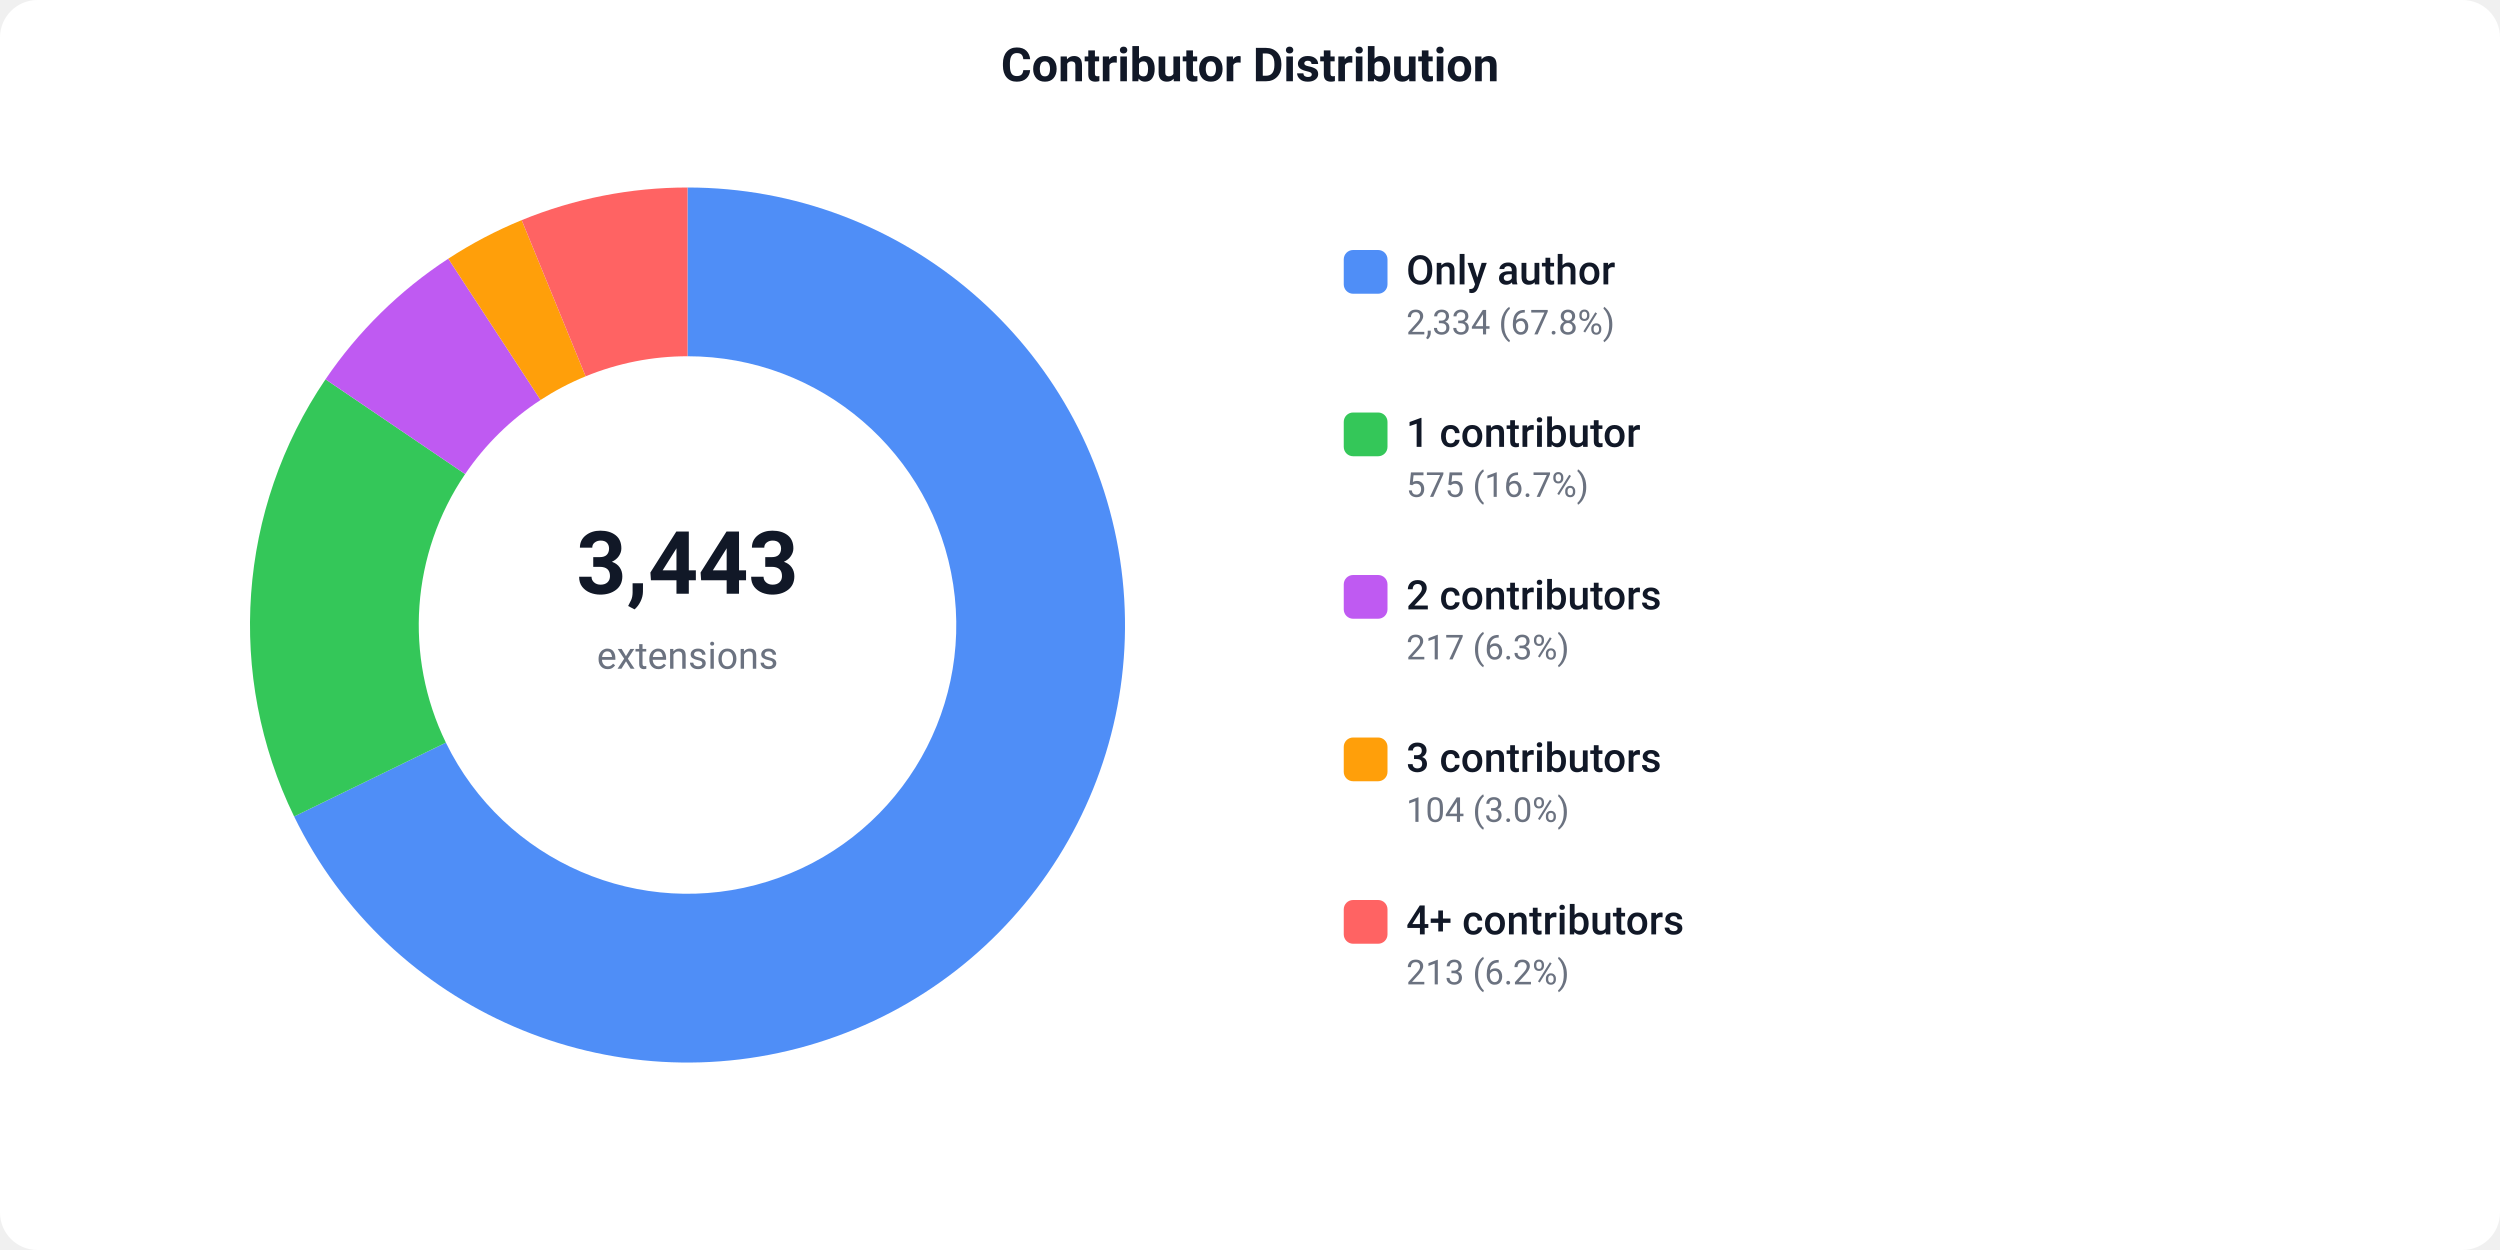
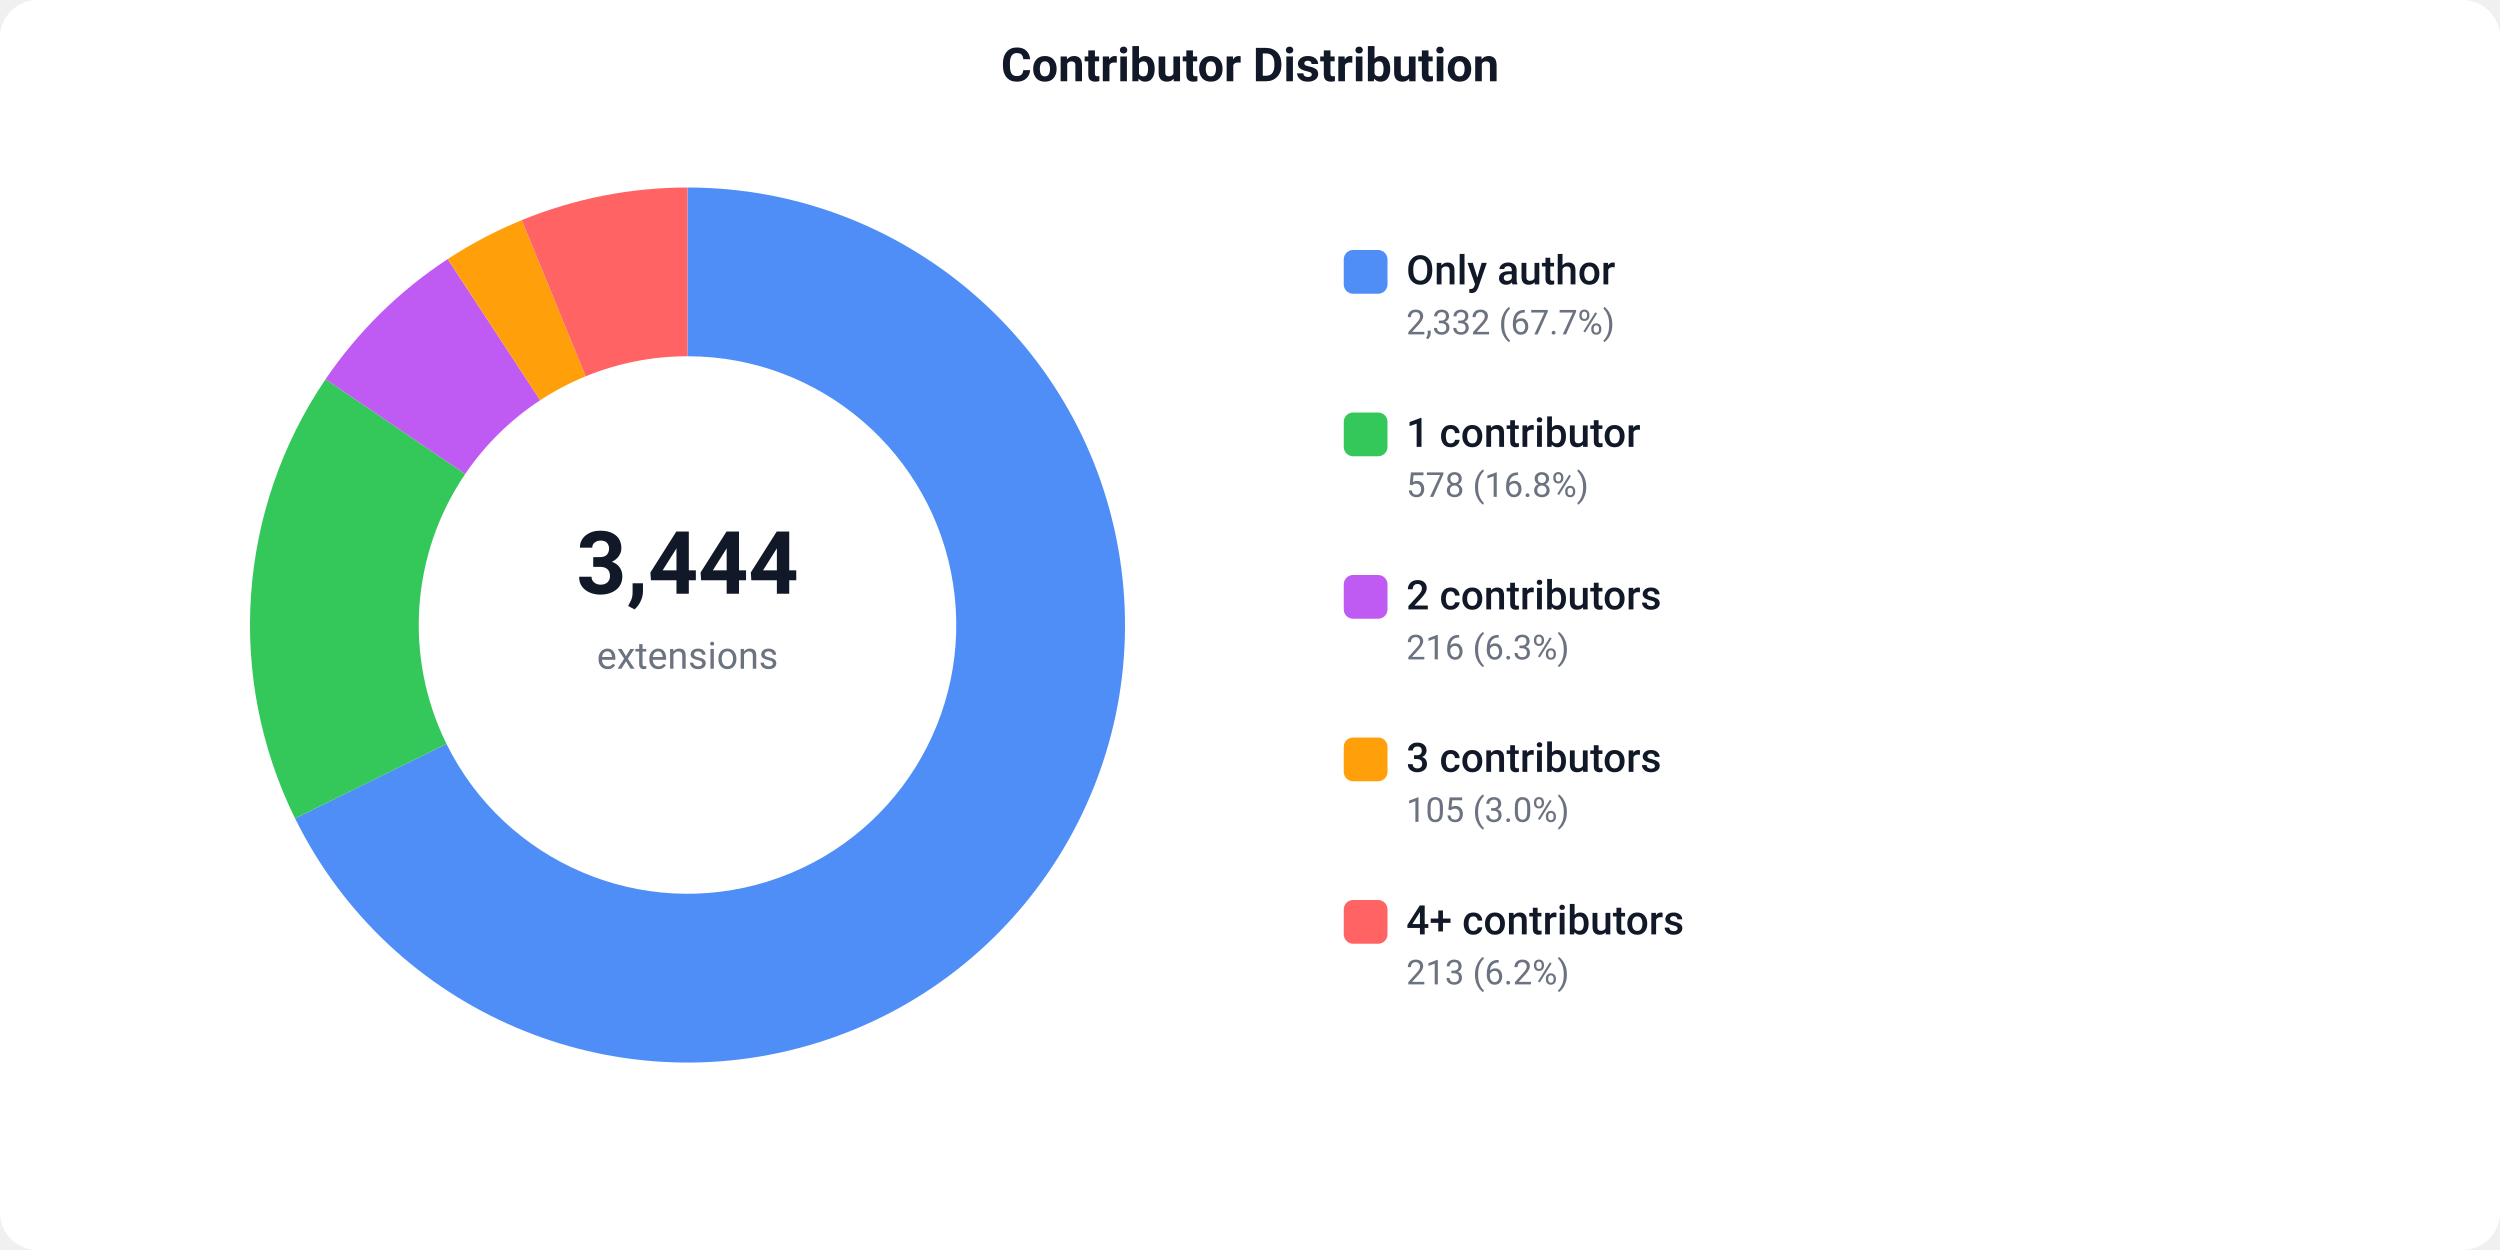
<svg xmlns="http://www.w3.org/2000/svg" width="800" height="400" viewBox="0 0 800 400">
  <defs>
    <style>text { font-family: -apple-system, BlinkMacSystemFont, 'Segoe UI', Roboto, sans-serif; }</style>
  </defs>
  <rect width="800" height="400" fill="#ffffff" rx="12" />
  <text x="400" y="26" text-anchor="middle" font-size="15" font-weight="600" fill="#111827">Contributor Distribution</text>
-   <path d="M 220.00 60.00 A 140 140 0 1 1 94.12 261.28 L 142.68 237.64 A 86 86 0 1 0 220.00 114.00 Z" fill="#4F8EF7" />
-   <path d="M 94.12 261.28 A 140 140 0 0 1 104.16 121.38 L 148.84 151.70 A 86 86 0 0 0 142.68 237.64 Z" fill="#34C759" />
-   <path d="M 104.16 121.38 A 140 140 0 0 1 143.45 82.78 L 172.98 127.99 A 86 86 0 0 0 148.84 151.70 Z" fill="#BF5AF2" />
-   <path d="M 143.45 82.78 A 140 140 0 0 1 166.94 70.44 L 187.41 120.42 A 86 86 0 0 0 172.98 127.99 Z" fill="#FF9F0A" />
-   <path d="M 166.94 70.44 A 140 140 0 0 1 220.00 60.00 L 220.00 114.00 A 86 86 0 0 0 187.41 120.42 Z" fill="#FF6363" />
-   <text x="220" y="190" text-anchor="middle" font-size="28" font-weight="700" fill="#111827">3,443</text>
+   <path d="M 220.00 60.00 A 140 140 0 1 1 94.42 261.89 L 142.86 238.02 A 86 86 0 1 0 220.00 114.00 Z" fill="#4F8EF7" />
+   <path d="M 94.42 261.89 A 140 140 0 0 1 104.18 121.35 L 148.86 151.68 A 86 86 0 0 0 142.86 238.02 Z" fill="#34C759" />
+   <path d="M 104.18 121.35 A 140 140 0 0 1 143.26 82.91 L 172.86 128.07 A 86 86 0 0 0 148.86 151.68 Z" fill="#BF5AF2" />
+   <path d="M 143.26 82.91 A 140 140 0 0 1 166.96 70.44 L 187.42 120.41 A 86 86 0 0 0 172.86 128.07 Z" fill="#FF9F0A" />
+   <path d="M 166.96 70.44 A 140 140 0 0 1 220.00 60.00 L 220.00 114.00 A 86 86 0 0 0 187.42 120.41 Z" fill="#FF6363" />
+   <text x="220" y="190" text-anchor="middle" font-size="28" font-weight="700" fill="#111827">3,444</text>
  <text x="220" y="214" text-anchor="middle" font-size="12" fill="#6b7280">extensions</text>
  <rect x="430" y="80" width="14" height="14" fill="#4F8EF7" rx="3" />
  <text x="450" y="91" font-size="13" font-weight="500" fill="#111827">Only author</text>
-   <text x="450" y="107" font-size="11" fill="#6b7280">2,334 (67.8%)</text>
+   <text x="450" y="107" font-size="11" fill="#6b7280">2,332 (67.7%)</text>
  <rect x="430" y="132" width="14" height="14" fill="#34C759" rx="3" />
  <text x="450" y="143" font-size="13" font-weight="500" fill="#111827">1 contributor</text>
-   <text x="450" y="159" font-size="11" fill="#6b7280">575 (16.7%)</text>
+   <text x="450" y="159" font-size="11" fill="#6b7280">578 (16.8%)</text>
  <rect x="430" y="184" width="14" height="14" fill="#BF5AF2" rx="3" />
  <text x="450" y="195" font-size="13" font-weight="500" fill="#111827">2 contributors</text>
-   <text x="450" y="211" font-size="11" fill="#6b7280">217 (6.3%)</text>
+   <text x="450" y="211" font-size="11" fill="#6b7280">216 (6.3%)</text>
  <rect x="430" y="236" width="14" height="14" fill="#FF9F0A" rx="3" />
  <text x="450" y="247" font-size="13" font-weight="500" fill="#111827">3 contributors</text>
-   <text x="450" y="263" font-size="11" fill="#6b7280">104 (3.0%)</text>
+   <text x="450" y="263" font-size="11" fill="#6b7280">105 (3.0%)</text>
  <rect x="430" y="288" width="14" height="14" fill="#FF6363" rx="3" />
  <text x="450" y="299" font-size="13" font-weight="500" fill="#111827">4+ contributors</text>
  <text x="450" y="315" font-size="11" fill="#6b7280">213 (6.2%)</text>
</svg>
